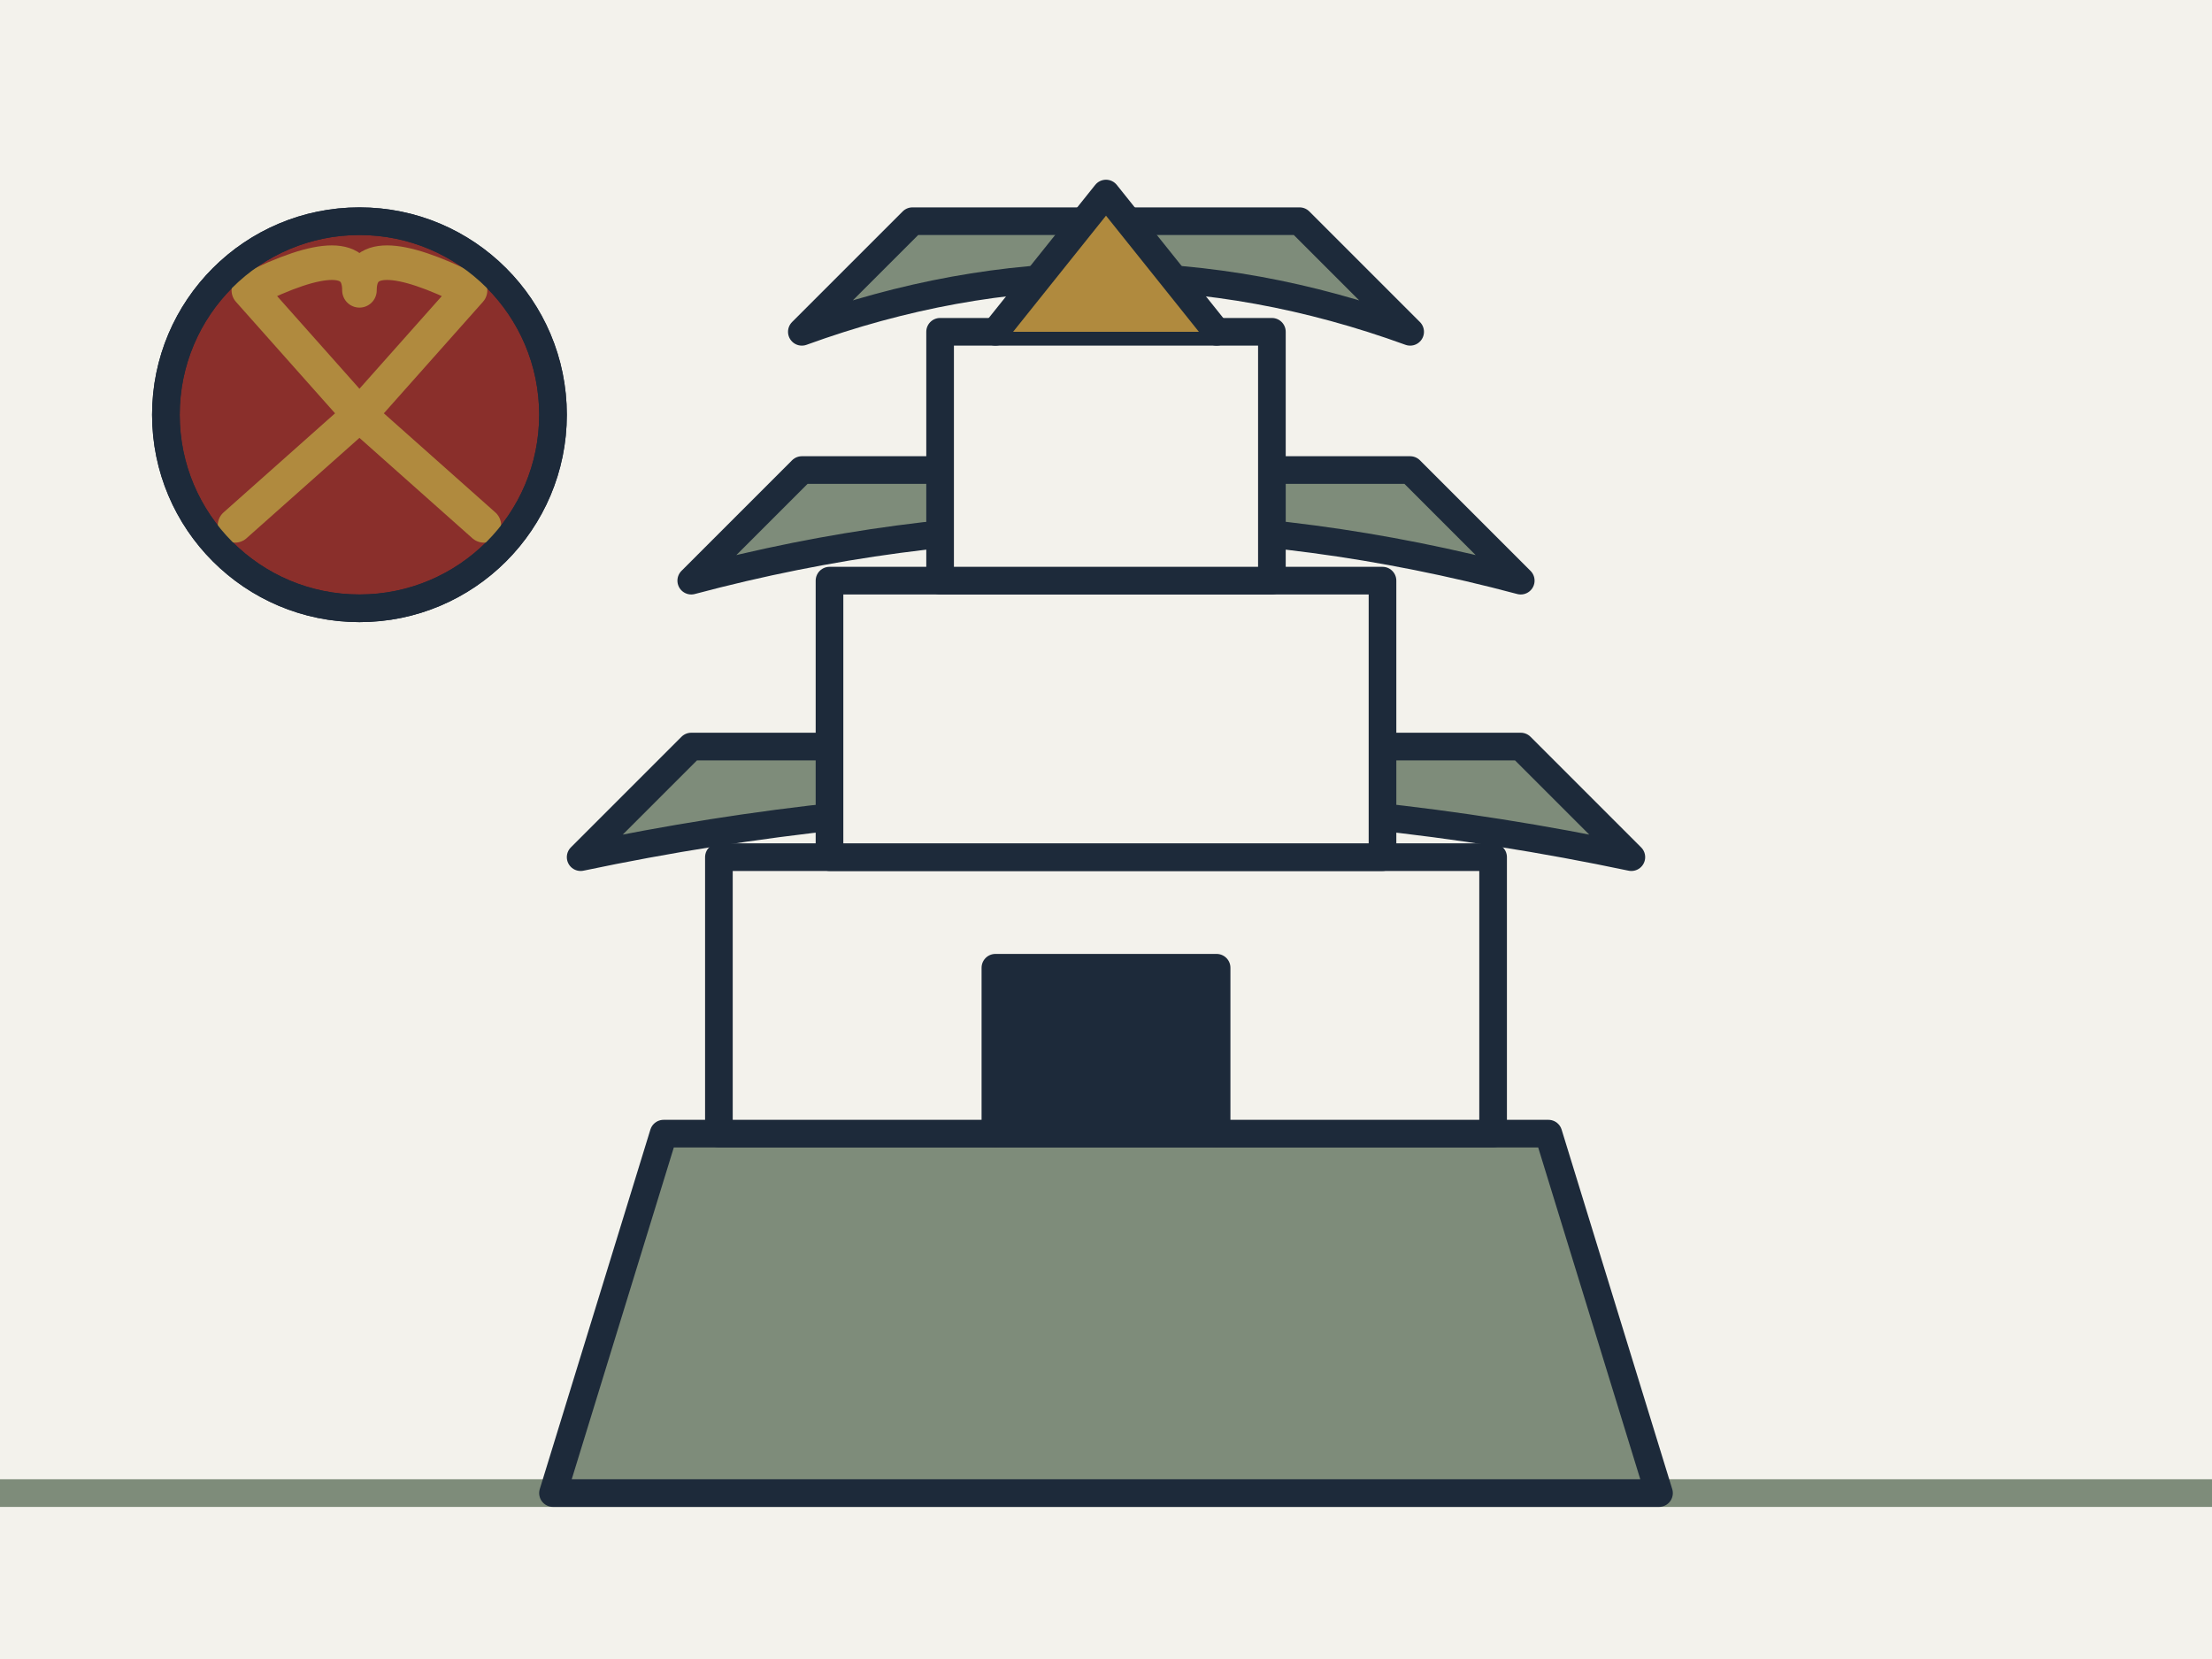
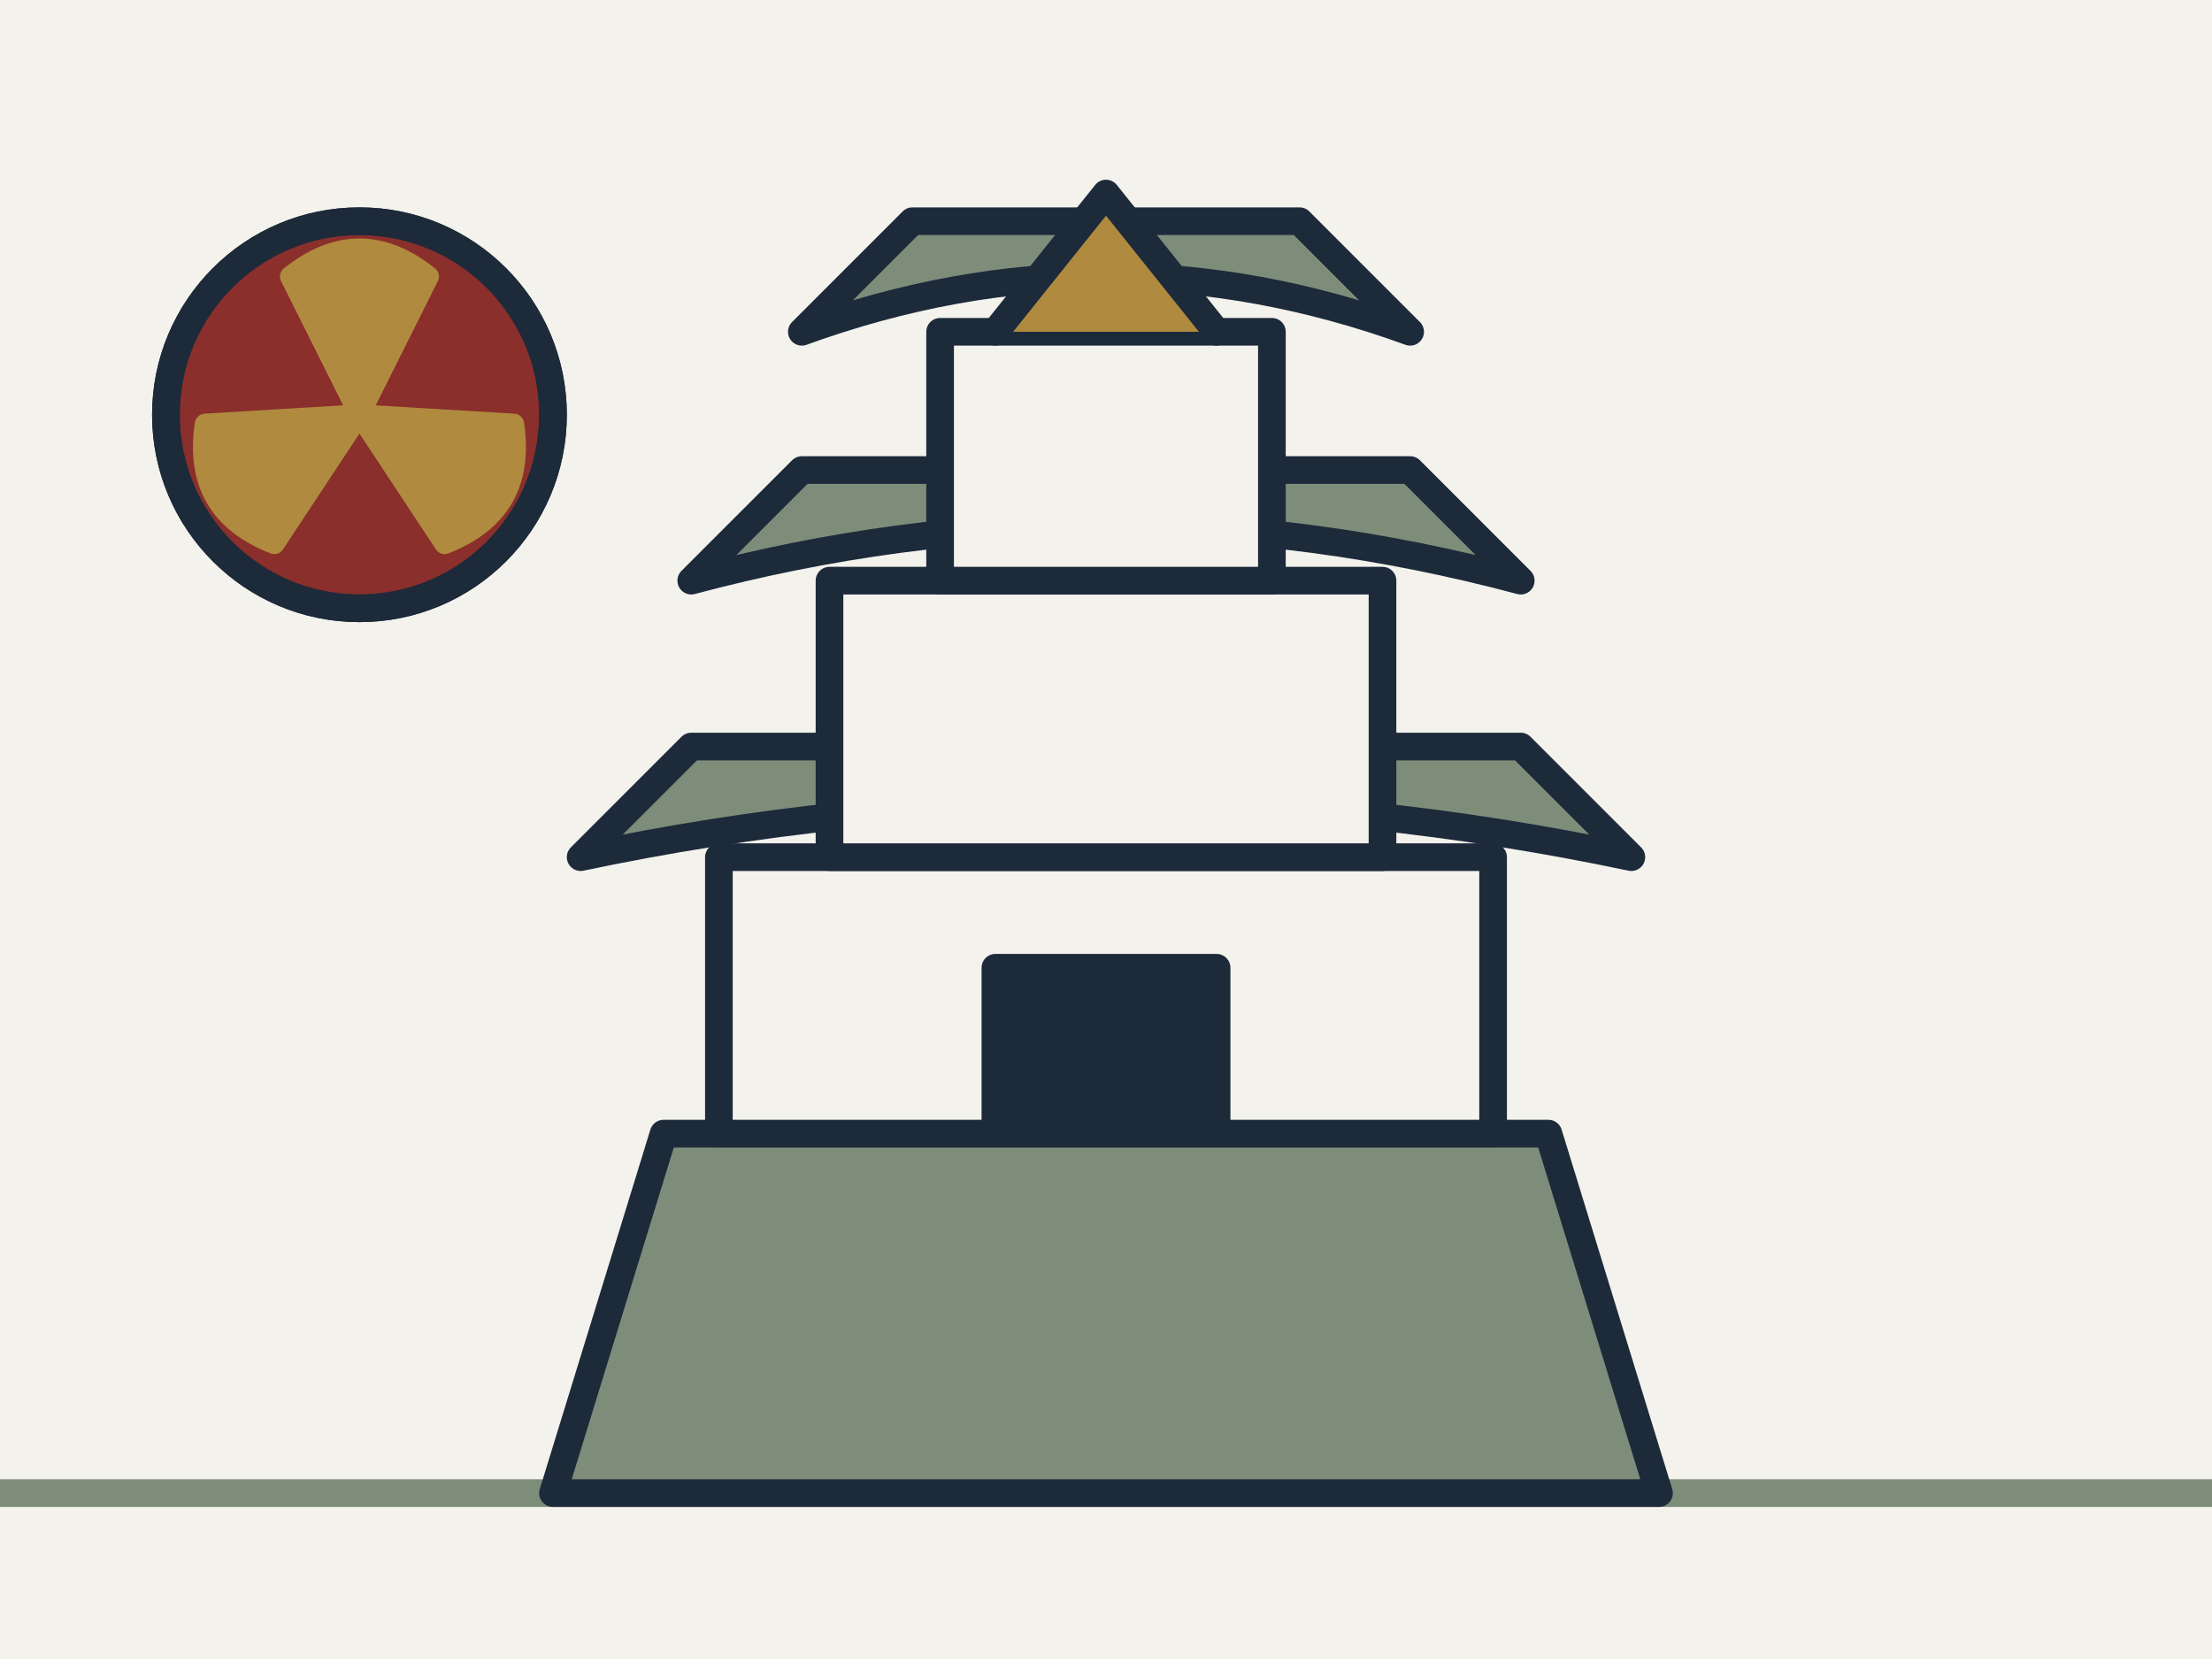
<svg xmlns="http://www.w3.org/2000/svg" viewBox="0 0 160 120" width="160" height="120">
  <rect width="160" height="120" fill="#f3f2ec" />
  <g fill="none" stroke="#1d2a3a" stroke-width="2" stroke-linejoin="round" stroke-linecap="round">
    <path d="M0 108h160" stroke="#7e8c7a" />
    <path d="M40 108l8-26h64l8 26z" fill="#7e8c7a" />
    <path d="M52 82h56" stroke-width="1.5" />
    <rect x="52.0" y="62" width="56" height="20" fill="#f3f2ec" />
    <path d="M42.0 62q38.0 -8 76 0l-8 -8h-60z" fill="#7e8c7a" />
    <rect x="60.0" y="42" width="40" height="20" fill="#f3f2ec" />
    <path d="M50.0 42q30.0 -8 60 0l-8 -8h-44z" fill="#7e8c7a" />
    <rect x="68.0" y="24" width="24" height="18" fill="#f3f2ec" />
    <path d="M58.0 24q22.0 -8 44 0l-8 -8h-28z" fill="#7e8c7a" />
    <path d="M72 24l8-10l8 10" fill="#b08a3e" />
    <path d="M72 82V70h16v12" fill="#1d2a3a" />
    <circle cx="26" cy="30" r="14" fill="#8a2f2b" />
-     <g stroke="#b08a3e" stroke-width="2.5">
-       <path d="M26 30l-8-9q8-4 8 0q0-4 8 0z" />
-       <path d="M26 30l-9 8M26 30l9 8" />
+     <g fill="#b08a3e" stroke="#b08a3e" stroke-width="1.5">
+       <path d="M26 30L21 20Q26 16 31 20z" transform="rotate(0 26 30)" />
+       <path d="M26 30L21 20Q26 16 31 20z" transform="rotate(120 26 30)" />
+       <path d="M26 30L21 20Q26 16 31 20z" transform="rotate(240 26 30)" />
    </g>
    <circle cx="26" cy="30" r="14" fill="none" />
  </g>
</svg>
